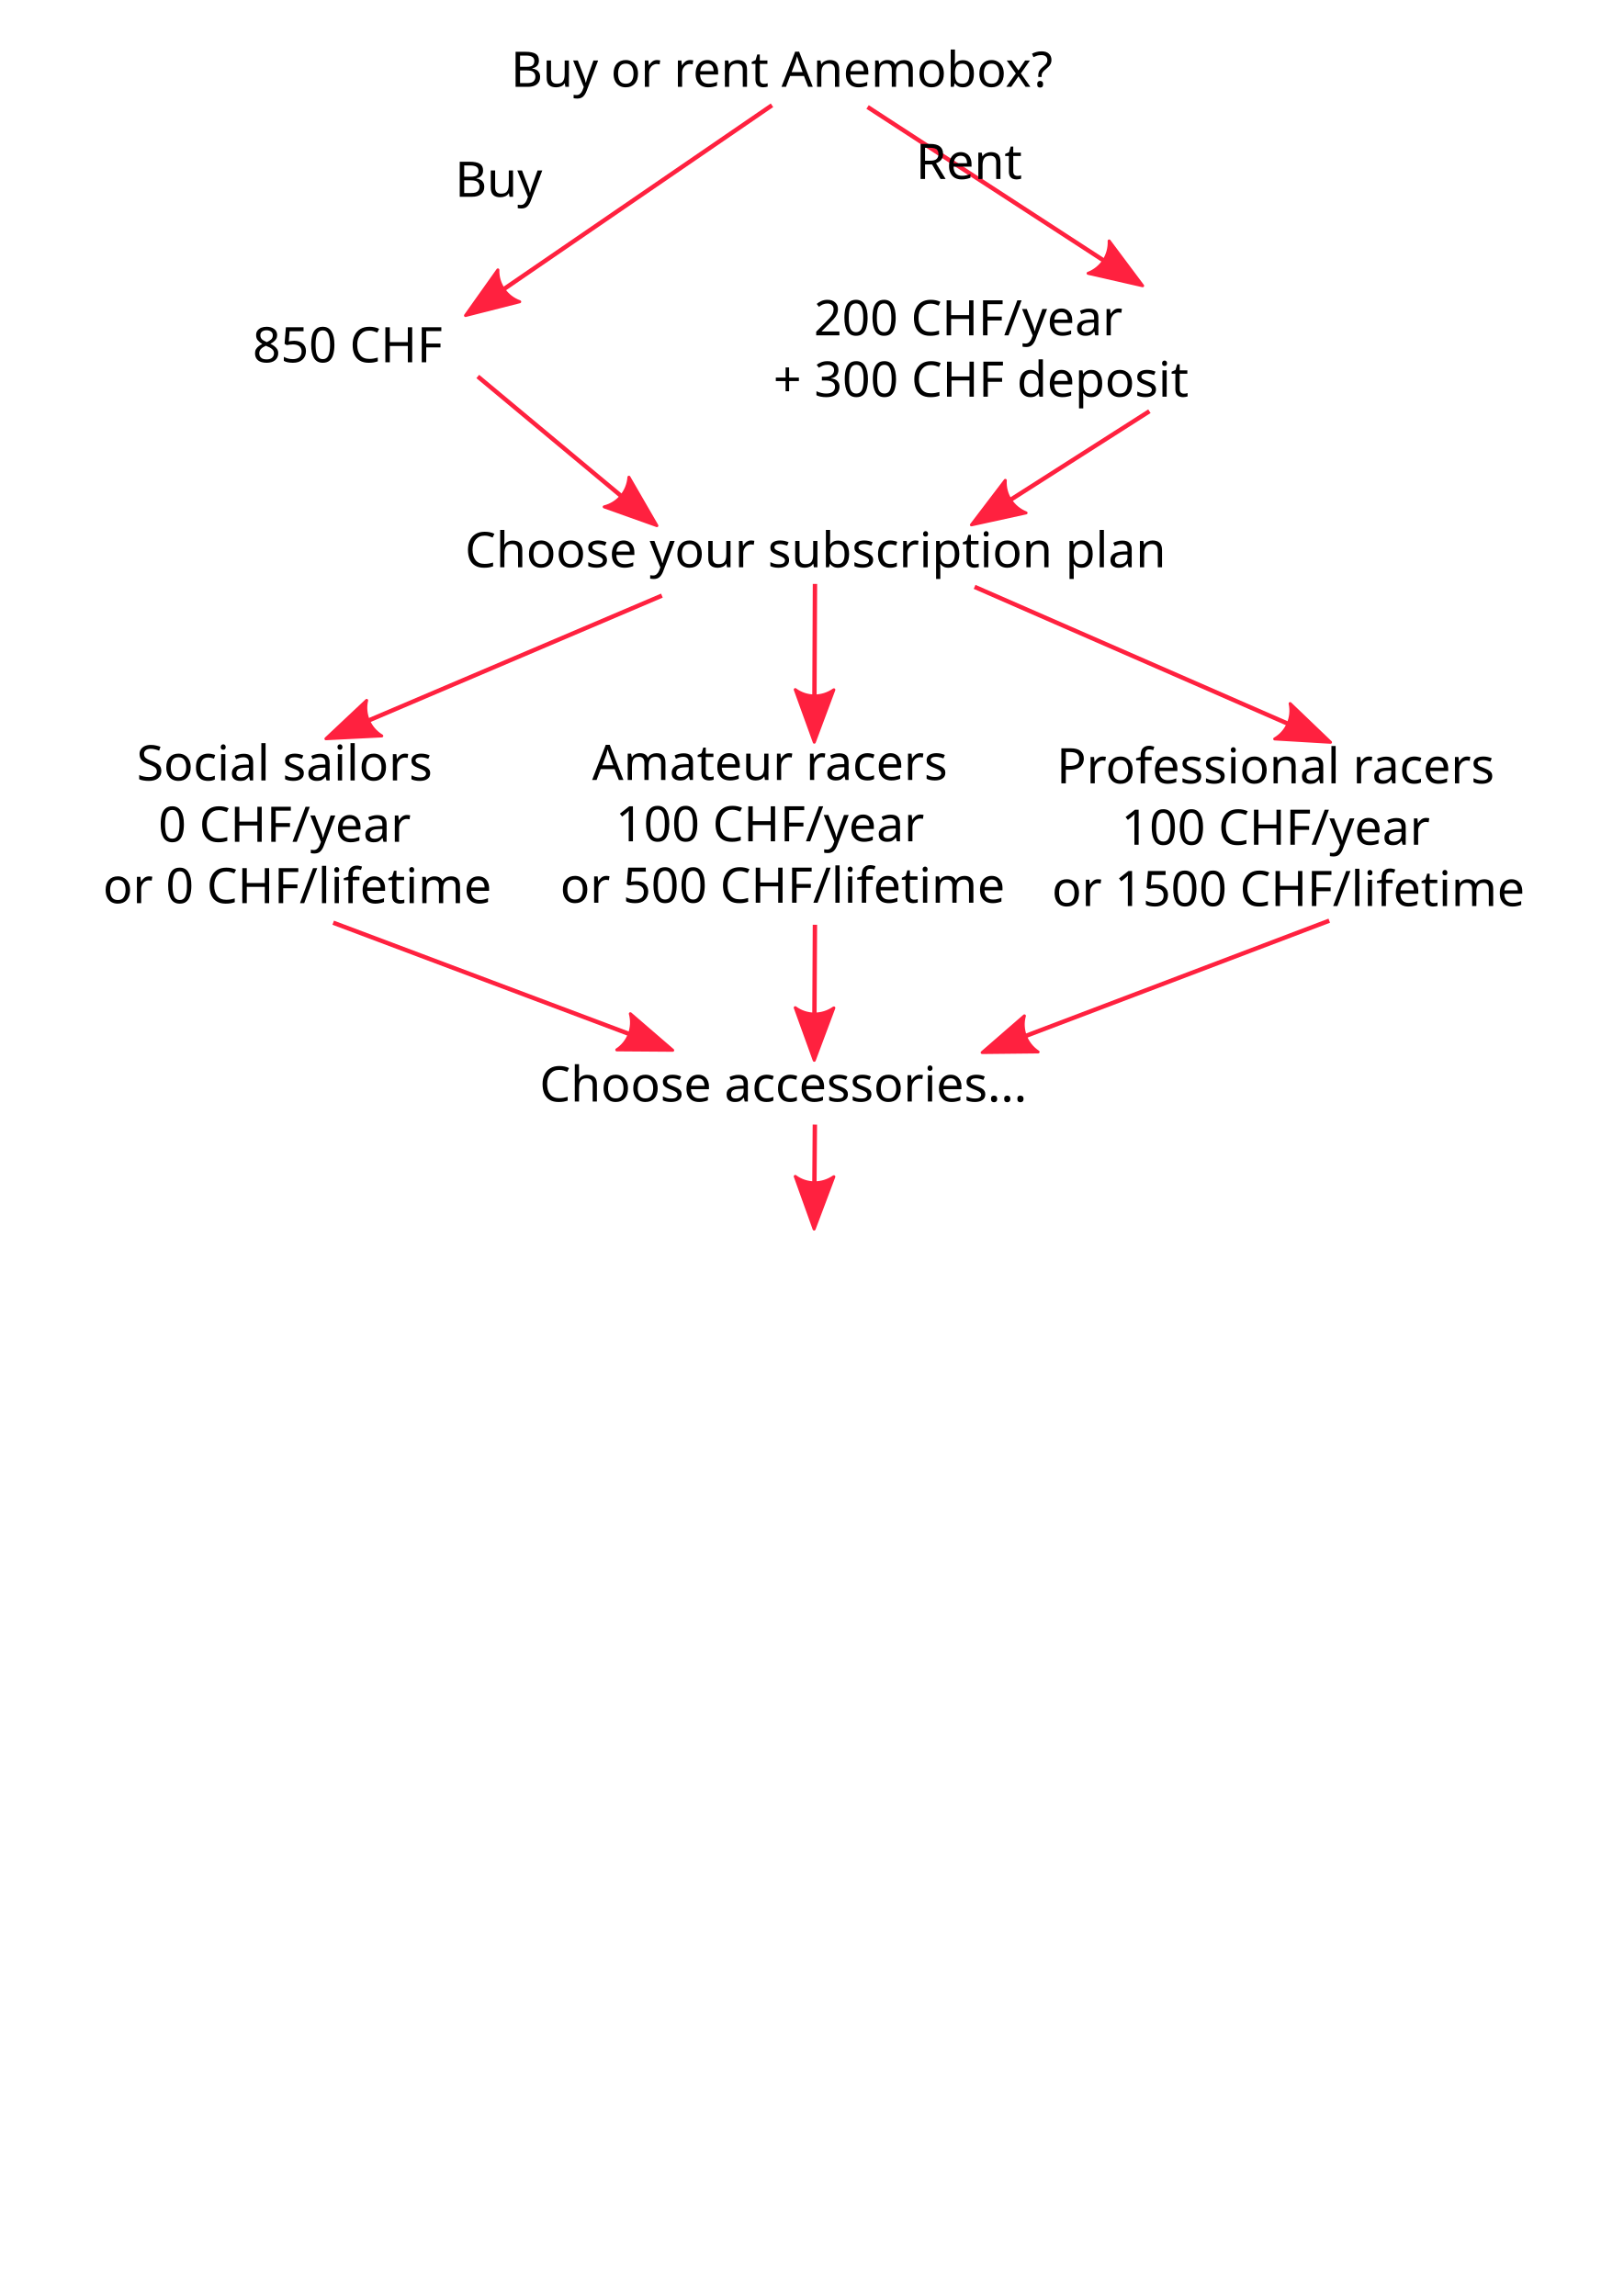
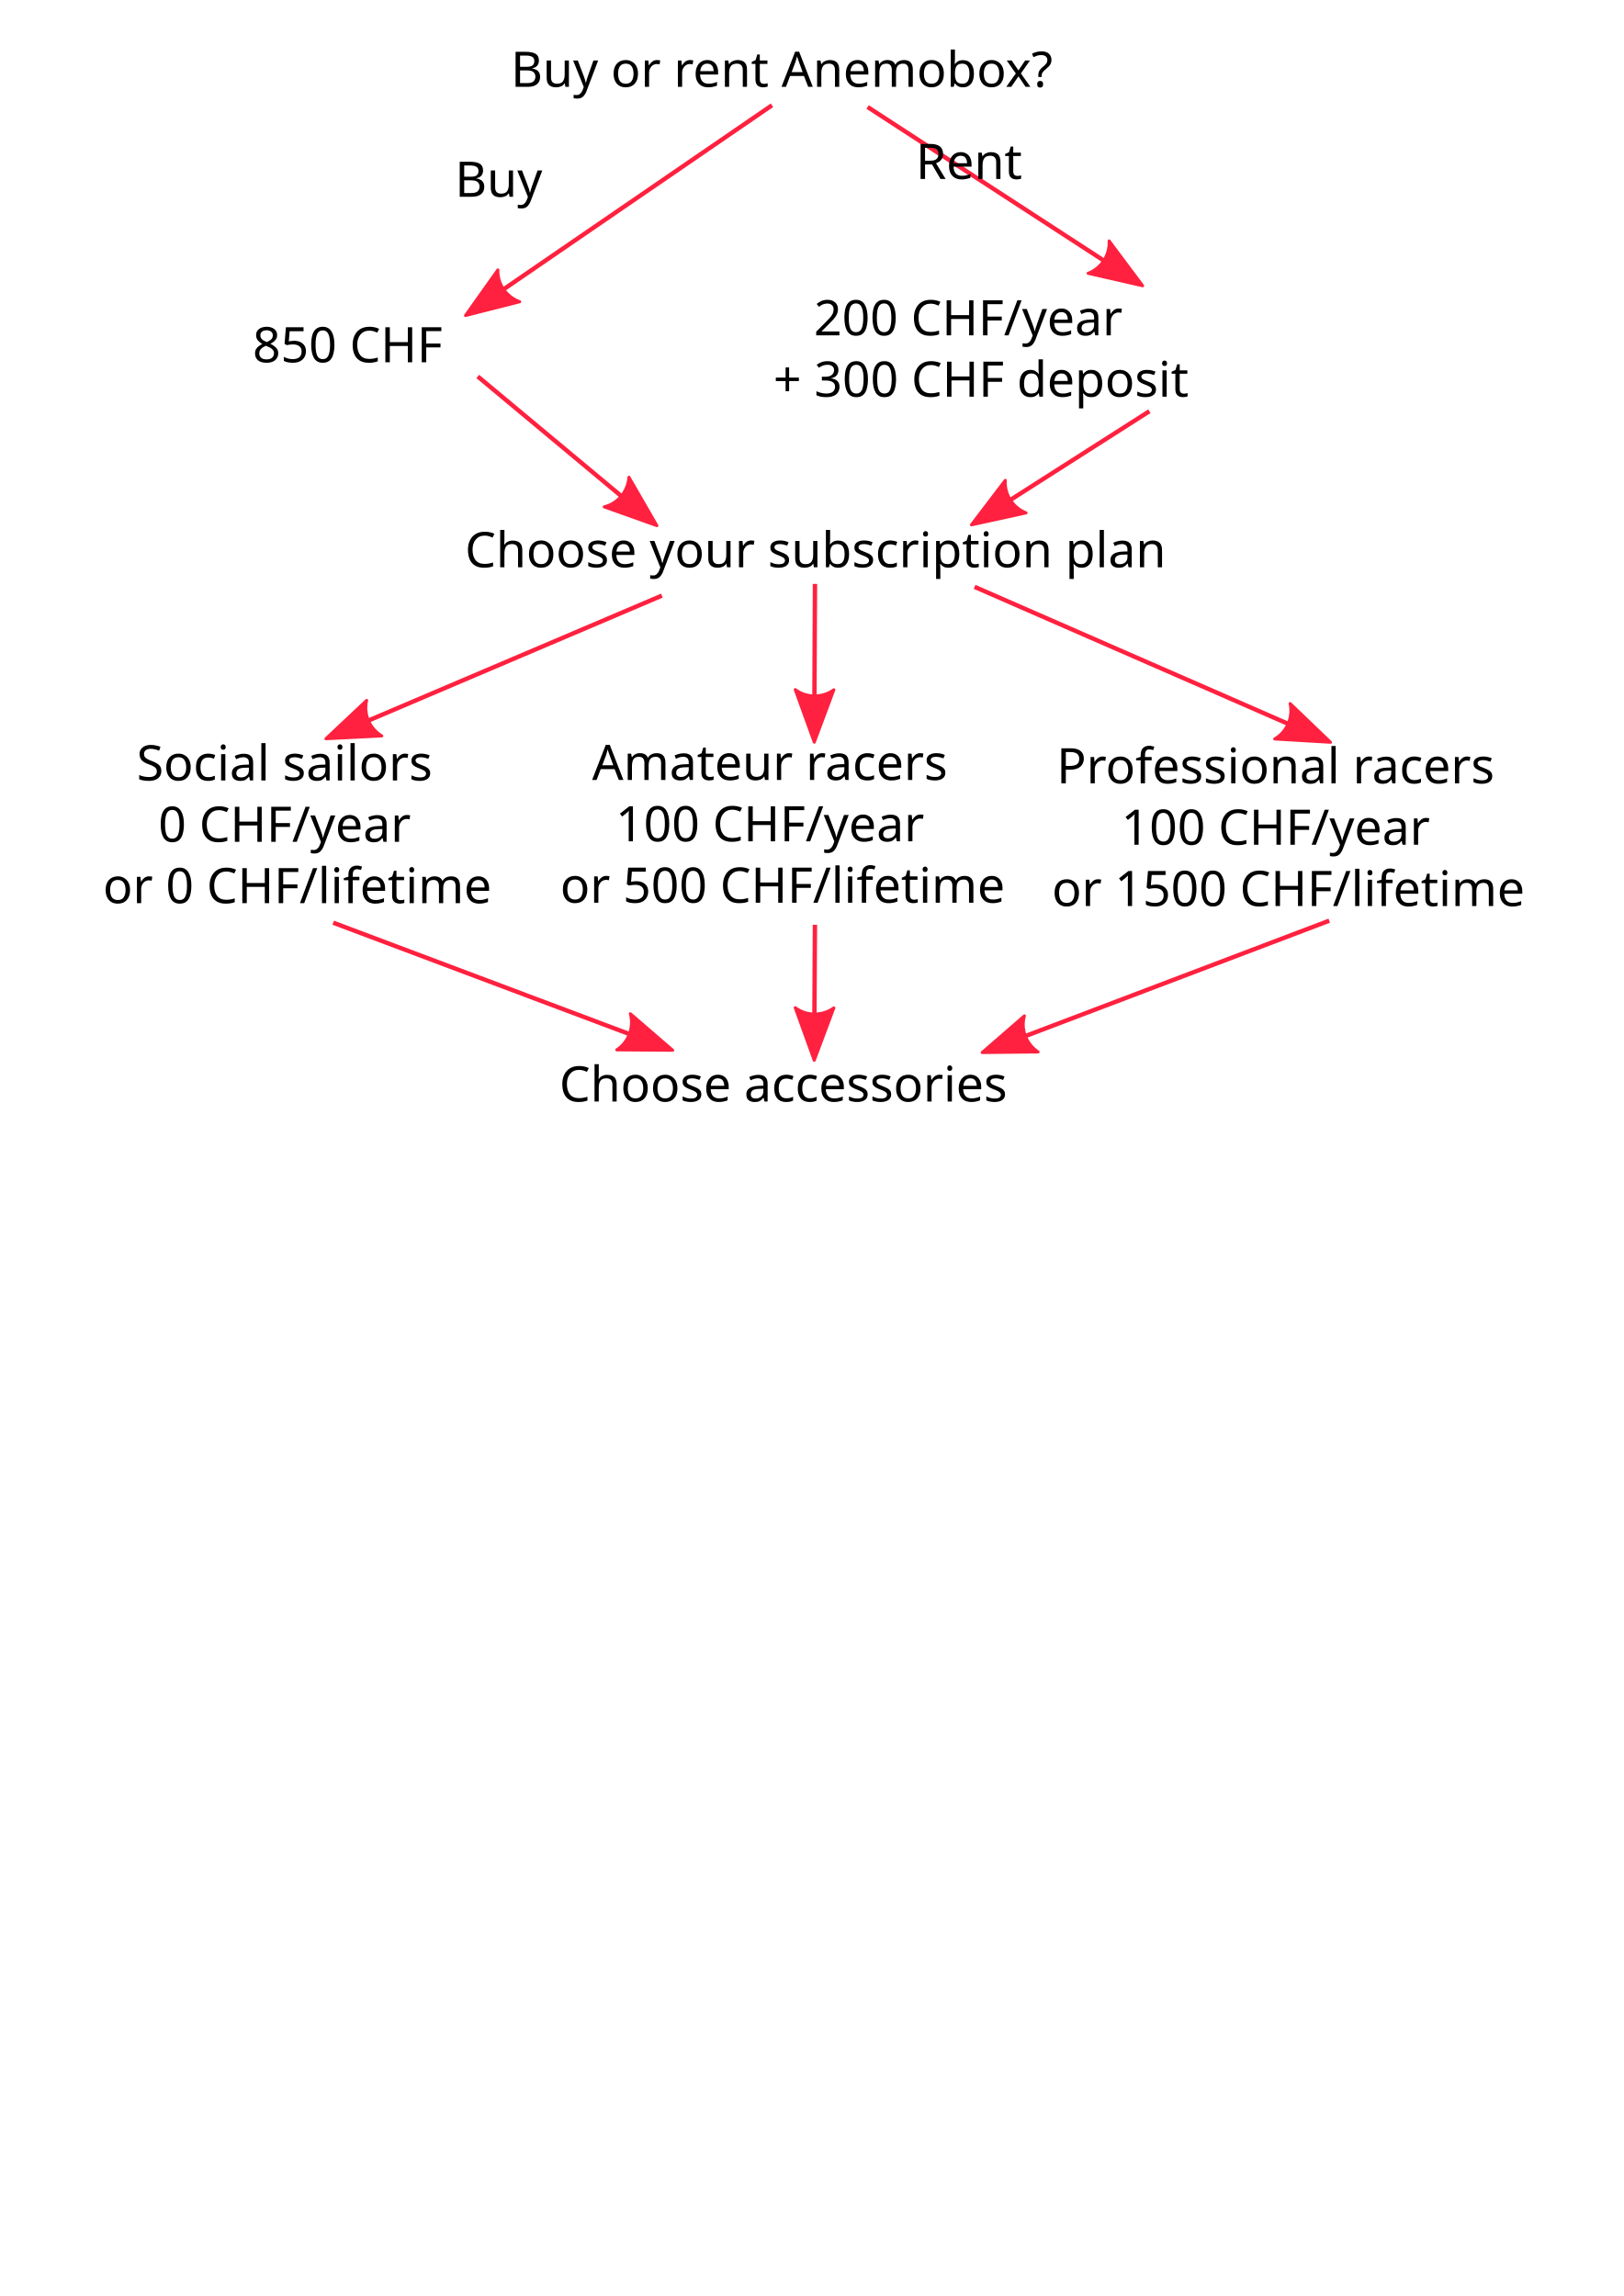
<svg xmlns="http://www.w3.org/2000/svg" width="210mm" height="297mm" viewBox="0 0 210 297" version="1.1" id="svg8">
  <defs id="defs2">
    <marker orient="auto" refY="0.0" refX="0.0" id="Arrow2Lend" style="overflow:visible;">
      <path id="path844" style="fill-rule:evenodd;stroke-width:0.625;stroke-linejoin:round;stroke:#ff213f;stroke-opacity:1;fill:#ff213f;fill-opacity:1" d="M 8.719,4.034 L -2.207,0.016 L 8.719,-4.002 C 6.973,-1.63 6.983,1.616 8.719,4.034 z " transform="scale(1.1) rotate(180) translate(1,0)" />
    </marker>
    <marker orient="auto" refY="0.0" refX="0.0" id="Arrow1Lend" style="overflow:visible;">
      <path id="path826" d="M 0.0,0.0 L 5.0,-5.0 L -12.5,0.0 L 5.0,5.0 L 0.0,0.0 z " style="fill-rule:evenodd;stroke:#000000;stroke-width:1pt;stroke-opacity:1;fill:#000000;fill-opacity:1" transform="scale(0.8) rotate(180) translate(12.5,0)" />
    </marker>
    <marker orient="auto" refY="0.0" refX="0.0" id="marker1219" style="overflow:visible">
      <path id="path1217" d="M 0.0,0.0 L 5.0,-5.0 L -12.5,0.0 L 5.0,5.0 L 0.0,0.0 z " style="fill-rule:evenodd;stroke:#000000;stroke-width:1pt;stroke-opacity:1;fill:#000000;fill-opacity:1" transform="scale(0.8) translate(12.5,0)" />
    </marker>
    <marker orient="auto" refY="0.0" refX="0.0" id="marker1161" style="overflow:visible">
      <path id="path1159" d="M 0.0,0.0 L 5.0,-5.0 L -12.5,0.0 L 5.0,5.0 L 0.0,0.0 z " style="fill-rule:evenodd;stroke:#000000;stroke-width:1pt;stroke-opacity:1;fill:#000000;fill-opacity:1" transform="scale(0.8) translate(12.5,0)" />
    </marker>
    <marker orient="auto" refY="0.0" refX="0.0" id="TriangleOutL" style="overflow:visible">
      <path id="path965" d="M 5.77,0.0 L -2.88,5.0 L -2.88,-5.0 L 5.77,0.0 z " style="fill-rule:evenodd;stroke:#000000;stroke-width:1pt;stroke-opacity:1;fill:#000000;fill-opacity:1" transform="scale(0.8)" />
    </marker>
    <marker orient="auto" refY="0.0" refX="0.0" id="Arrow1Lstart" style="overflow:visible">
      <path id="path823" d="M 0.0,0.0 L 5.0,-5.0 L -12.5,0.0 L 5.0,5.0 L 0.0,0.0 z " style="fill-rule:evenodd;stroke:#000000;stroke-width:1pt;stroke-opacity:1;fill:#000000;fill-opacity:1" transform="scale(0.8) translate(12.5,0)" />
    </marker>
    <marker orient="auto" refY="0" refX="0" id="Arrow2Lend-9" style="overflow:visible">
      <path id="path844-1" style="fill:#ff213f;fill-opacity:1;fill-rule:evenodd;stroke:#ff213f;stroke-width:0.625;stroke-linejoin:round;stroke-opacity:1" d="M 8.719,4.034 -2.207,0.016 8.719,-4.002 c -1.745,2.372 -1.735,5.617 -6e-7,8.035 z" transform="matrix(-1.1,0,0,-1.1,-1.1,0)" />
    </marker>
    <marker orient="auto" refY="0" refX="0" id="Arrow2Lend-0" style="overflow:visible">
      <path id="path844-4" style="fill:#ff213f;fill-opacity:1;fill-rule:evenodd;stroke:#ff213f;stroke-width:0.625;stroke-linejoin:round;stroke-opacity:1" d="M 8.719,4.034 -2.207,0.016 8.719,-4.002 c -1.745,2.372 -1.735,5.617 -6e-7,8.035 z" transform="matrix(-1.1,0,0,-1.1,-1.1,0)" />
    </marker>
    <marker orient="auto" refY="0" refX="0" id="Arrow2Lend-5" style="overflow:visible">
      <path id="path844-9" style="fill:#ff213f;fill-opacity:1;fill-rule:evenodd;stroke:#ff213f;stroke-width:0.625;stroke-linejoin:round;stroke-opacity:1" d="M 8.719,4.034 -2.207,0.016 8.719,-4.002 c -1.745,2.372 -1.735,5.617 -6e-7,8.035 z" transform="matrix(-1.1,0,0,-1.1,-1.1,0)" />
    </marker>
    <marker orient="auto" refY="0" refX="0" id="Arrow2Lend-55" style="overflow:visible">
      <path id="path844-6" style="fill:#ff213f;fill-opacity:1;fill-rule:evenodd;stroke:#ff213f;stroke-width:0.625;stroke-linejoin:round;stroke-opacity:1" d="M 8.719,4.034 -2.207,0.016 8.719,-4.002 c -1.745,2.372 -1.735,5.617 -6e-7,8.035 z" transform="matrix(-1.1,0,0,-1.1,-1.1,0)" />
    </marker>
    <marker orient="auto" refY="0" refX="0" id="Arrow2Lend-2" style="overflow:visible">
      <path id="path844-68" style="fill:#ff213f;fill-opacity:1;fill-rule:evenodd;stroke:#ff213f;stroke-width:0.625;stroke-linejoin:round;stroke-opacity:1" d="M 8.719,4.034 -2.207,0.016 8.719,-4.002 c -1.745,2.372 -1.735,5.617 -6e-7,8.035 z" transform="matrix(-1.1,0,0,-1.1,-1.1,0)" />
    </marker>
    <marker orient="auto" refY="0" refX="0" id="Arrow2Lend-1" style="overflow:visible">
      <path id="path844-48" style="fill:#ff213f;fill-opacity:1;fill-rule:evenodd;stroke:#ff213f;stroke-width:0.625;stroke-linejoin:round;stroke-opacity:1" d="M 8.719,4.034 -2.207,0.016 8.719,-4.002 c -1.745,2.372 -1.735,5.617 -6e-7,8.035 z" transform="matrix(-1.1,0,0,-1.1,-1.1,0)" />
    </marker>
    <marker orient="auto" refY="0" refX="0" id="Arrow2Lend-55-9" style="overflow:visible">
      <path id="path844-6-2" style="fill:#ff213f;fill-opacity:1;fill-rule:evenodd;stroke:#ff213f;stroke-width:0.625;stroke-linejoin:round;stroke-opacity:1" d="M 8.719,4.034 -2.207,0.016 8.719,-4.002 c -1.745,2.372 -1.735,5.617 -6e-7,8.035 z" transform="matrix(-1.1,0,0,-1.1,-1.1,0)" />
    </marker>
    <marker orient="auto" refY="0" refX="0" id="Arrow2Lend-55-1" style="overflow:visible">
      <path id="path844-6-0" style="fill:#ff213f;fill-opacity:1;fill-rule:evenodd;stroke:#ff213f;stroke-width:0.625;stroke-linejoin:round;stroke-opacity:1" d="M 8.719,4.034 -2.207,0.016 8.719,-4.002 c -1.745,2.372 -1.735,5.617 -6e-7,8.035 z" transform="matrix(-1.1,0,0,-1.1,-1.1,0)" />
    </marker>
    <marker orient="auto" refY="0" refX="0" id="Arrow2Lend-55-0" style="overflow:visible">
      <path id="path844-6-03" style="fill:#ff213f;fill-opacity:1;fill-rule:evenodd;stroke:#ff213f;stroke-width:0.625;stroke-linejoin:round;stroke-opacity:1" d="M 8.719,4.034 -2.207,0.016 8.719,-4.002 c -1.745,2.372 -1.735,5.617 -6e-7,8.035 z" transform="matrix(-1.1,0,0,-1.1,-1.1,0)" />
    </marker>
    <marker orient="auto" refY="0" refX="0" id="Arrow2Lend-55-1-4" style="overflow:visible">
      <path id="path844-6-0-5" style="fill:#ff213f;fill-opacity:1;fill-rule:evenodd;stroke:#ff213f;stroke-width:0.625;stroke-linejoin:round;stroke-opacity:1" d="M 8.719,4.034 -2.207,0.016 8.719,-4.002 c -1.745,2.372 -1.735,5.617 -6e-7,8.035 z" transform="matrix(-1.1,0,0,-1.1,-1.1,0)" />
    </marker>
    <marker orient="auto" refY="0" refX="0" id="Arrow2Lend-55-1-5" style="overflow:visible">
      <path id="path844-6-0-56" style="fill:#ff213f;fill-opacity:1;fill-rule:evenodd;stroke:#ff213f;stroke-width:0.625;stroke-linejoin:round;stroke-opacity:1" d="M 8.719,4.034 -2.207,0.016 8.719,-4.002 c -1.745,2.372 -1.735,5.617 -6e-7,8.035 z" transform="matrix(-1.1,0,0,-1.1,-1.1,0)" />
    </marker>
    <marker orient="auto" refY="0" refX="0" id="Arrow2Lend-55-1-9" style="overflow:visible">
      <path id="path844-6-0-51" style="fill:#ff213f;fill-opacity:1;fill-rule:evenodd;stroke:#ff213f;stroke-width:0.625;stroke-linejoin:round;stroke-opacity:1" d="M 8.719,4.034 -2.207,0.016 8.719,-4.002 c -1.745,2.372 -1.735,5.617 -6e-7,8.035 z" transform="matrix(-1.1,0,0,-1.1,-1.1,0)" />
    </marker>
    <marker orient="auto" refY="0" refX="0" id="Arrow2Lend-55-1-4-2" style="overflow:visible">
      <path id="path844-6-0-5-8" style="fill:#ff213f;fill-opacity:1;fill-rule:evenodd;stroke:#ff213f;stroke-width:0.625;stroke-linejoin:round;stroke-opacity:1" d="M 8.719,4.034 -2.207,0.016 8.719,-4.002 c -1.745,2.372 -1.735,5.617 -6e-7,8.035 z" transform="matrix(-1.1,0,0,-1.1,-1.1,0)" />
    </marker>
    <marker orient="auto" refY="0" refX="0" id="Arrow2Lend-55-1-4-9" style="overflow:visible">
      <path id="path844-6-0-5-9" style="fill:#ff213f;fill-opacity:1;fill-rule:evenodd;stroke:#ff213f;stroke-width:0.625;stroke-linejoin:round;stroke-opacity:1" d="M 8.719,4.034 -2.207,0.016 8.719,-4.002 c -1.745,2.372 -1.735,5.617 -6e-7,8.035 z" transform="matrix(-1.1,0,0,-1.1,-1.1,0)" />
    </marker>
    <marker orient="auto" refY="0" refX="0" id="Arrow2Lend-55-1-5-9" style="overflow:visible">
      <path id="path844-6-0-56-8" style="fill:#ff213f;fill-opacity:1;fill-rule:evenodd;stroke:#ff213f;stroke-width:0.625;stroke-linejoin:round;stroke-opacity:1" d="M 8.719,4.034 -2.207,0.016 8.719,-4.002 c -1.745,2.372 -1.735,5.617 -6e-7,8.035 z" transform="matrix(-1.1,0,0,-1.1,-1.1,0)" />
    </marker>
    <marker orient="auto" refY="0" refX="0" id="Arrow2Lend-55-1-5-9-0" style="overflow:visible">
      <path id="path844-6-0-56-8-6" style="fill:#ff213f;fill-opacity:1;fill-rule:evenodd;stroke:#ff213f;stroke-width:0.625;stroke-linejoin:round;stroke-opacity:1" d="M 8.719,4.034 -2.207,0.016 8.719,-4.002 c -1.745,2.372 -1.735,5.617 -6e-7,8.035 z" transform="matrix(-1.1,0,0,-1.1,-1.1,0)" />
    </marker>
    <marker orient="auto" refY="0" refX="0" id="Arrow2Lend-55-1-9-8" style="overflow:visible">
      <path id="path844-6-0-51-8" style="fill:#ff213f;fill-opacity:1;fill-rule:evenodd;stroke:#ff213f;stroke-width:0.625;stroke-linejoin:round;stroke-opacity:1" d="M 8.719,4.034 -2.207,0.016 8.719,-4.002 c -1.745,2.372 -1.735,5.617 -6e-7,8.035 z" transform="matrix(-1.1,0,0,-1.1,-1.1,0)" />
    </marker>
    <marker orient="auto" refY="0" refX="0" id="Arrow2Lend-55-1-9-8-9" style="overflow:visible">
      <path id="path844-6-0-51-8-5" style="fill:#ff213f;fill-opacity:1;fill-rule:evenodd;stroke:#ff213f;stroke-width:0.625;stroke-linejoin:round;stroke-opacity:1" d="M 8.719,4.034 -2.207,0.016 8.719,-4.002 c -1.745,2.372 -1.735,5.617 -6e-7,8.035 z" transform="matrix(-1.1,0,0,-1.1,-1.1,0)" />
    </marker>
    <marker orient="auto" refY="0" refX="0" id="Arrow2Lend-55-1-5-5" style="overflow:visible">
      <path id="path844-6-0-56-2" style="fill:#ff213f;fill-opacity:1;fill-rule:evenodd;stroke:#ff213f;stroke-width:0.625;stroke-linejoin:round;stroke-opacity:1" d="M 8.719,4.034 -2.207,0.016 8.719,-4.002 c -1.745,2.372 -1.735,5.617 -6e-7,8.035 z" transform="matrix(-1.1,0,0,-1.1,-1.1,0)" />
    </marker>
  </defs>
  <g id="layer1">
    <text xml:space="preserve" style="font-style:normal;font-variant:normal;font-weight:normal;font-stretch:normal;font-size:6.35px;line-height:125%;font-family:Muli;-inkscape-font-specification:Muli;letter-spacing:0px;word-spacing:0px;fill:#000000;fill-opacity:1;stroke:none;stroke-width:0.265px;stroke-linecap:butt;stroke-linejoin:miter;stroke-opacity:1;" x="105.241" y="11.234" id="text817">
      <tspan id="tspan815" x="105.241" y="11.234" style="text-align:center;text-anchor:middle;fill:#000000;fill-opacity:1;stroke-width:0.265px;">Buy or rent Anemobox?</tspan>
    </text>
    <path style="fill:#000000;fill-rule:evenodd;stroke:#ff213f;stroke-width:0.565;stroke-linecap:butt;stroke-linejoin:miter;stroke-miterlimit:4;stroke-dasharray:none;stroke-dashoffset:0;stroke-opacity:1;marker-end:url(#Arrow2Lend);fill-opacity:1" d="M 99.843,13.618 60.818,40.38" id="path1145" />
    <path style="fill:#000000;fill-rule:evenodd;stroke:#ff213f;stroke-width:0.565;stroke-linecap:butt;stroke-linejoin:miter;stroke-miterlimit:4;stroke-dasharray:none;stroke-dashoffset:0;stroke-opacity:1;marker-end:url(#Arrow2Lend-9);fill-opacity:1" d="m 112.209,13.84 34.939,22.723" id="path1145-5" />
    <text xml:space="preserve" style="font-style:normal;font-variant:normal;font-weight:normal;font-stretch:normal;font-size:6.35px;line-height:125%;font-family:Muli;-inkscape-font-specification:Muli;letter-spacing:0px;word-spacing:0px;fill:#000000;fill-opacity:1;stroke:none;stroke-width:0.265px;stroke-linecap:butt;stroke-linejoin:miter;stroke-opacity:1;" x="73.915" y="25.452" id="text817-5">
      <tspan id="tspan815-5" x="68.625" y="25.452" style="fill:#000000;fill-opacity:1;stroke-width:0.265px;text-anchor:middle;text-align:center;">Buy</tspan>
    </text>
    <text xml:space="preserve" style="font-style:normal;font-variant:normal;font-weight:normal;font-stretch:normal;font-size:6.35px;line-height:125%;font-family:Muli;-inkscape-font-specification:Muli;letter-spacing:0px;word-spacing:0px;fill:#000000;fill-opacity:1;stroke:none;stroke-width:0.265px;stroke-linecap:butt;stroke-linejoin:miter;stroke-opacity:1;" x="135.926" y="23.148" id="text817-5-5">
      <tspan id="tspan815-5-8" x="129.455" y="23.148" style="fill:#000000;fill-opacity:1;stroke-width:0.265px;text-anchor:middle;text-align:center;">Rent</tspan>
    </text>
    <text xml:space="preserve" style="font-style:normal;font-variant:normal;font-weight:normal;font-stretch:normal;font-size:6.35px;line-height:125%;font-family:Muli;-inkscape-font-specification:Muli;letter-spacing:0px;word-spacing:0px;fill:#000000;fill-opacity:1;stroke:none;stroke-width:0.265px;stroke-linecap:butt;stroke-linejoin:miter;stroke-opacity:1;" x="61.604" y="46.863" id="text817-5-1">
      <tspan id="tspan815-5-5" x="49.08" y="46.863" style="fill:#000000;fill-opacity:1;stroke-width:0.265px;text-anchor:middle;text-align:center;">850 CHF</tspan>
    </text>
    <text xml:space="preserve" style="font-style:normal;font-variant:normal;font-weight:normal;font-stretch:normal;font-size:6.35px;line-height:125%;font-family:Muli;-inkscape-font-specification:Muli;letter-spacing:0px;word-spacing:0px;fill:#000000;fill-opacity:1;stroke:none;stroke-width:0.265px;stroke-linecap:butt;stroke-linejoin:miter;stroke-opacity:1;" x="158.765" y="43.374" id="text817-5-1-2">
      <tspan id="tspan815-5-5-8" x="131.007" y="43.374" style="fill:#000000;fill-opacity:1;stroke-width:0.265px;text-anchor:middle;text-align:center;">200 CHF/year</tspan>
      <tspan x="131.007" y="51.311" style="fill:#000000;fill-opacity:1;stroke-width:0.265px;text-anchor:middle;text-align:center;" id="tspan2280">+ 300 CHF deposit</tspan>
    </text>
    <text xml:space="preserve" style="font-style:normal;font-variant:normal;font-weight:normal;font-stretch:normal;font-size:6.35px;line-height:125%;font-family:Muli;-inkscape-font-specification:Muli;letter-spacing:0px;word-spacing:0px;fill:#000000;fill-opacity:1;stroke:none;stroke-width:0.265px;stroke-linecap:butt;stroke-linejoin:miter;stroke-opacity:1" x="71.06" y="74.372" id="text2368">
      <tspan id="tspan2366" x="71.06" y="79.98" style="stroke-width:0.265px" />
    </text>
    <text xml:space="preserve" style="font-style:normal;font-variant:normal;font-weight:normal;font-stretch:normal;font-size:6.35px;line-height:125%;font-family:Muli;-inkscape-font-specification:Muli;letter-spacing:0px;word-spacing:0px;fill:#000000;fill-opacity:1;stroke:none;stroke-width:0.265px;stroke-linecap:butt;stroke-linejoin:miter;stroke-opacity:1;" x="60.133" y="73.377" id="text817-51">
      <tspan id="tspan815-3" x="60.133" y="73.377" style="fill:#000000;fill-opacity:1;stroke-width:0.265px;">Choose your <tspan style="text-align:center;text-anchor:middle;fill:#000000;fill-opacity:1;" id="tspan6448">subscription</tspan> plan</tspan>
    </text>
    <path style="fill:#000000;fill-rule:evenodd;stroke:#ff213f;stroke-width:0.565;stroke-linecap:butt;stroke-linejoin:miter;stroke-miterlimit:4;stroke-dasharray:none;stroke-dashoffset:0;stroke-opacity:1;marker-end:url(#Arrow2Lend-0);fill-opacity:1" d="M 61.792,48.699 84.376,67.523" id="path1145-4" />
    <path style="fill:#000000;fill-rule:evenodd;stroke:#ff213f;stroke-width:0.565;stroke-linecap:butt;stroke-linejoin:miter;stroke-miterlimit:4;stroke-dasharray:none;stroke-dashoffset:0;stroke-opacity:1;marker-end:url(#Arrow2Lend-5);fill-opacity:1" d="M 148.659,53.193 126.264,67.481" id="path1145-7" />
    <path style="fill:#000000;fill-rule:evenodd;stroke:#ff213f;stroke-width:0.565;stroke-linecap:butt;stroke-linejoin:miter;stroke-miterlimit:4;stroke-dasharray:none;stroke-dashoffset:0;stroke-opacity:1;marker-end:url(#Arrow2Lend-55);fill-opacity:1" d="m 105.403,75.535 -0.094,19.721" id="path1145-3" />
    <path style="fill:#000000;fill-rule:evenodd;stroke:#ff213f;stroke-width:0.565;stroke-linecap:butt;stroke-linejoin:miter;stroke-miterlimit:4;stroke-dasharray:none;stroke-dashoffset:0;stroke-opacity:1;marker-end:url(#Arrow2Lend-2);fill-opacity:1" d="M 85.605,77.047 42.837,95.256" id="path1145-9" />
    <path style="fill:#000000;fill-rule:evenodd;stroke:#ff213f;stroke-width:0.565;stroke-linecap:butt;stroke-linejoin:miter;stroke-miterlimit:4;stroke-dasharray:none;stroke-dashoffset:0;stroke-opacity:1;marker-end:url(#Arrow2Lend-1);fill-opacity:1" d="m 126.048,75.913 45.343,19.813" id="path1145-8" />
    <text xml:space="preserve" style="font-style:normal;font-variant:normal;font-weight:normal;font-stretch:normal;font-size:6.35px;line-height:125%;font-family:Muli;-inkscape-font-specification:Muli;letter-spacing:0px;word-spacing:0px;fill:#000000;fill-opacity:1;stroke:none;stroke-width:0.265px;stroke-linecap:butt;stroke-linejoin:miter;stroke-opacity:1;" x="105.352" y="100.894" id="text817-51-7">
      <tspan x="105.352" y="100.894" style="text-align:center;text-anchor:middle;fill:#000000;fill-opacity:1;stroke-width:0.265px;" id="tspan6471">Amateur racers</tspan>
      <tspan x="105.352" y="108.831" style="text-align:center;text-anchor:middle;fill:#000000;fill-opacity:1;stroke-width:0.265px;" id="tspan6475">100 CHF/year</tspan>
      <tspan x="105.352" y="116.769" style="text-align:center;text-anchor:middle;fill:#000000;fill-opacity:1;stroke-width:0.265px;" id="tspan14386">or 500 CHF/lifetime</tspan>
    </text>
    <text xml:space="preserve" style="font-style:normal;font-variant:normal;font-weight:normal;font-stretch:normal;font-size:6.35px;line-height:125%;font-family:Muli;-inkscape-font-specification:Muli;letter-spacing:0px;word-spacing:0px;fill:#000000;fill-opacity:1;stroke:none;stroke-width:0.265px;stroke-linecap:butt;stroke-linejoin:miter;stroke-opacity:1" x="42.583" y="100.953" id="text817-51-7-9">
      <tspan x="42.583" y="100.953" style="text-align:center;text-anchor:middle;fill:#000000;fill-opacity:1;stroke-width:0.265px" id="tspan6471-9">Social sailors</tspan>
      <tspan x="42.583" y="108.891" style="text-align:center;text-anchor:middle;fill:#000000;fill-opacity:1;stroke-width:0.265px" id="tspan6475-3">0 CHF/year</tspan>
      <tspan x="42.583" y="116.828" style="text-align:center;text-anchor:middle;fill:#000000;fill-opacity:1;stroke-width:0.265px" id="tspan14390">or 0 CHF/lifetime</tspan>
    </text>
    <text xml:space="preserve" style="font-style:normal;font-variant:normal;font-weight:normal;font-stretch:normal;font-size:6.35px;line-height:125%;font-family:Muli;-inkscape-font-specification:Muli;letter-spacing:0px;word-spacing:0px;fill:#000000;fill-opacity:1;stroke:none;stroke-width:0.265px;stroke-linecap:butt;stroke-linejoin:miter;stroke-opacity:1" x="170.758" y="101.329" id="text817-51-7-5">
      <tspan x="170.758" y="101.329" style="text-align:center;text-anchor:middle;fill:#000000;fill-opacity:1;stroke-width:0.265px" id="tspan6471-6">Professional racers</tspan>
      <tspan x="170.758" y="109.267" style="text-align:center;text-anchor:middle;fill:#000000;fill-opacity:1;stroke-width:0.265px" id="tspan6475-7">100 CHF/year</tspan>
      <tspan x="170.758" y="117.204" style="text-align:center;text-anchor:middle;fill:#000000;fill-opacity:1;stroke-width:0.265px" id="tspan14388">or 1500 CHF/lifetime</tspan>
    </text>
    <path style="fill:#000000;fill-rule:evenodd;stroke:#ff213f;stroke-width:0.565;stroke-linecap:butt;stroke-linejoin:miter;stroke-miterlimit:4;stroke-dasharray:none;stroke-dashoffset:0;stroke-opacity:1;marker-end:url(#Arrow2Lend-55-9);fill-opacity:1" d="m 171.919,119.095 -44.194,16.781" id="path1145-3-9" />
    <path style="fill:#000000;fill-rule:evenodd;stroke:#ff213f;stroke-width:0.565;stroke-linecap:butt;stroke-linejoin:miter;stroke-miterlimit:4;stroke-dasharray:none;stroke-dashoffset:0;stroke-opacity:1;marker-end:url(#Arrow2Lend-55-1);fill-opacity:1" d="m 105.398,119.624 -0.094,16.781" id="path1145-3-93" />
    <path style="fill:#000000;fill-rule:evenodd;stroke:#ff213f;stroke-width:0.565;stroke-linecap:butt;stroke-linejoin:miter;stroke-miterlimit:4;stroke-dasharray:none;stroke-dashoffset:0;stroke-opacity:1;marker-end:url(#Arrow2Lend-55-0);fill-opacity:1" d="m 43.095,119.357 43.203,16.246" id="path1145-3-0" />
-     <text xml:space="preserve" style="font-style:normal;font-variant:normal;font-weight:normal;font-stretch:normal;font-size:6.35px;line-height:125%;font-family:Muli;-inkscape-font-specification:Muli;letter-spacing:0px;word-spacing:0px;fill:#000000;fill-opacity:1;stroke:none;stroke-width:0.265px;stroke-linecap:butt;stroke-linejoin:miter;stroke-opacity:1;" x="105.434" y="142.488" id="text817-51-5-1-7">
-       <tspan x="105.434" y="142.488" style="text-align:center;text-anchor:middle;fill:#000000;fill-opacity:1;stroke-width:0.265px;" id="tspan8838">Choose accessories...</tspan>
+     <text xml:space="preserve" style="font-style:normal;font-variant:normal;font-weight:normal;font-stretch:normal;font-size:6.35px;line-height:125%;font-family:Muli;-inkscape-font-specification:Muli;letter-spacing:0px;word-spacing:0px;fill:#000000;fill-opacity:1;stroke:none;stroke-width:0.265px;stroke-linecap:butt;stroke-linejoin:miter;stroke-opacity:1" x="105.434" y="142.488" id="text817-51-5-1-7">
+       <tspan x="105.434" y="142.488" style="text-align:center;text-anchor:middle;fill:#000000;fill-opacity:1;stroke-width:0.265px" id="tspan8838">Choose accessories</tspan>
    </text>
-     <path style="fill:#ff213f;fill-rule:evenodd;stroke:#ff213f;stroke-width:0.565;stroke-linecap:butt;stroke-linejoin:miter;stroke-miterlimit:4;stroke-dasharray:none;stroke-dashoffset:0;stroke-opacity:1;marker-end:url(#Arrow2Lend-55-1-5-5);fill-opacity:1" d="m 105.39,145.471 -0.1,12.763" id="path1145-3-93-1-2" />
  </g>
</svg>
